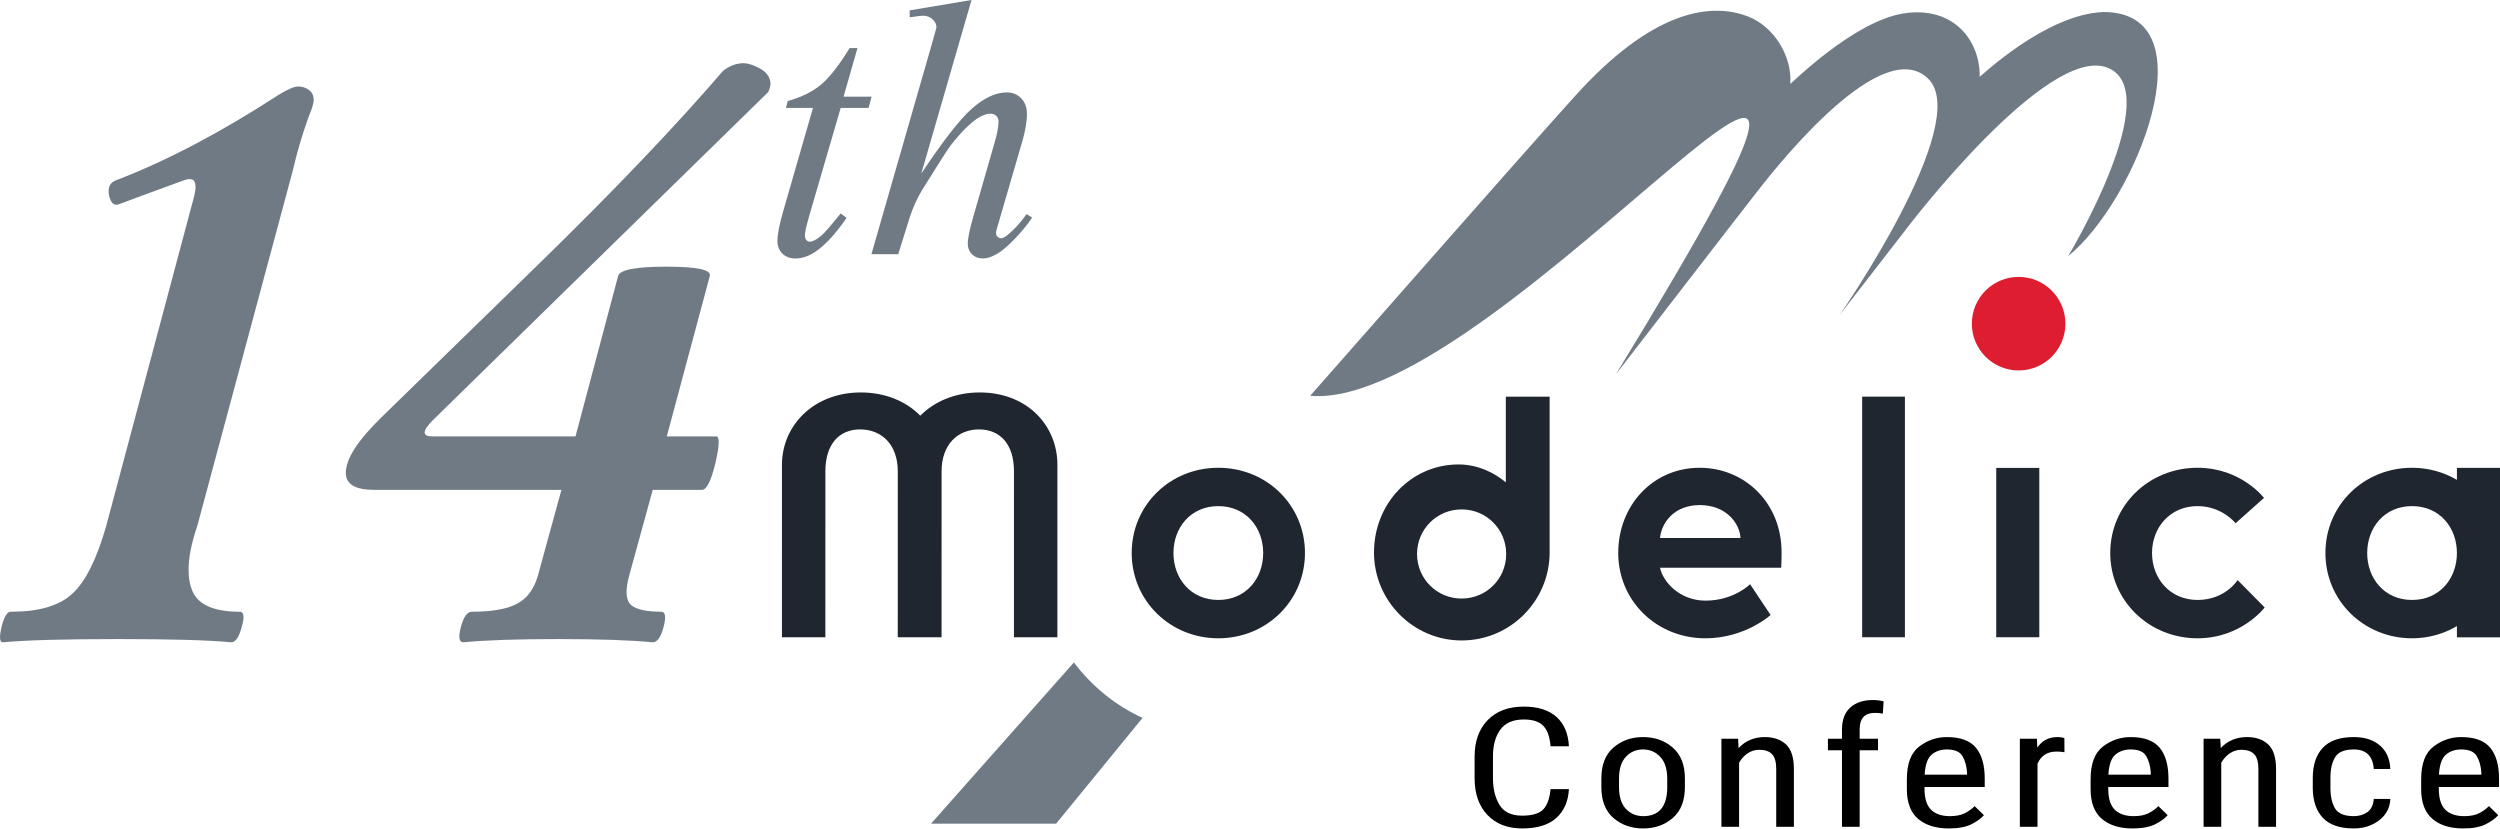
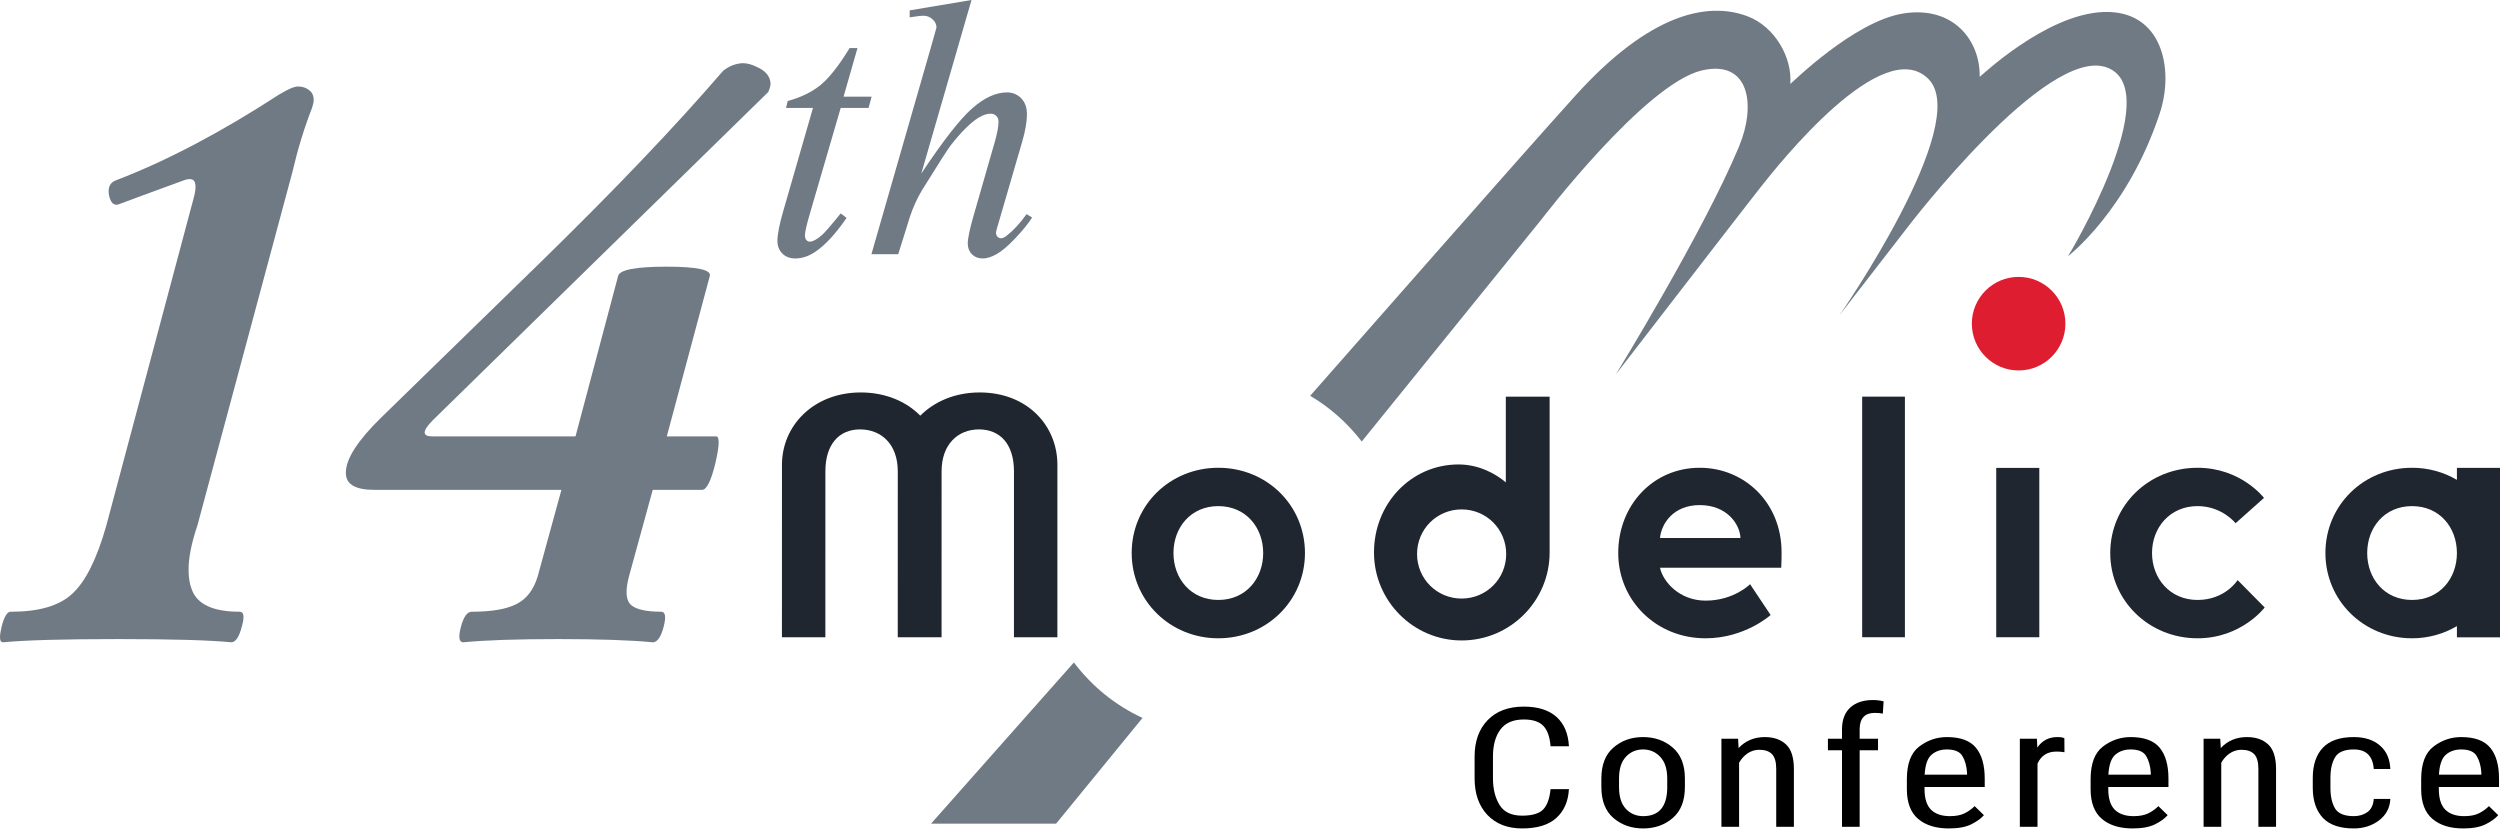
<svg xmlns="http://www.w3.org/2000/svg" viewBox="0 0 728.477 241.4" height="241.4" width="728.477" xml:space="preserve" id="svg304" version="1.1">
  <defs id="defs308" />
  <g transform="matrix(1.333333,0,0,-1.333333,227.849,241.1328)" id="g312">
    <g transform="scale(0.1)" id="g314">
      <path id="path338" style="fill:#de1d31;fill-opacity:1;fill-rule:nonzero;stroke:none" d="m 2600.46,1101.13 c 0,56.46 45.77,102.23 102.22,102.23 56.47,0 102.24,-45.77 102.24,-102.23 0,-56.46 -45.77,-102.224 -102.24,-102.224 -56.45,0 -102.22,45.764 -102.22,102.224" />
-       <path id="path340" style="fill:#707a84;fill-opacity:1;fill-rule:nonzero;stroke:none" d="M 638.063,360.75 325.793,8.379 H 599.094 L 788.066,239.531 C 728.531,266.98 677.191,308.871 638.063,360.75 Z m 2250.277,1421.5 c -127.6,-4.67 -270.77,-143.17 -270.77,-141.62 1.56,79.37 -57.57,155.62 -166.51,138.5 -108.91,-17.12 -245.86,-154.06 -247.41,-154.06 4.67,57.58 -33.52,125.25 -93.37,147.83 -85.43,32.24 -212.15,8.25 -376.06,-173.24 -128.93,-142.76 -456.43,-516.18 -579.78,-656.117 418.93,-37.317 1465.682,1352.325 667.95,46.637 0,0 267.66,347.01 312.78,404.59 45.13,57.57 270.77,340.79 370.36,241.2 97.06,-97.06 -194.51,-516.63 -194.51,-516.63 l 149.39,192.95 c 0,0 303.44,398.37 435.71,348.57 132.28,-49.79 -85.6,-413.93 -85.6,-412.37 149.233,119.802 313.541,533.381 77.82,533.76" />
      <path id="path342" style="fill:#1f262f;fill-opacity:1;fill-rule:nonzero;stroke:none" d="m 0.051,792.637 c 0,85.75 69.102,158.187 172.344,158.187 54.121,0 99.914,-19.984 129.882,-50.777 30.813,30.793 75.762,50.777 129.887,50.777 104.082,0 169.856,-72.437 169.856,-158.187 l -0.051,-376.778 h -94.926 l 0.051,362.621 c 0,59.106 -29.957,91.579 -76.582,91.579 -45.809,0 -81.61,-32.473 -81.61,-91.579 l -0.047,-362.621 h -95.742 l 0.047,362.621 c 0,59.106 -35.797,91.579 -82.422,91.579 -45.808,0 -75.781,-32.473 -75.781,-91.579 L 94.91,415.859 H 0.004 L 0.051,792.637" />
      <path id="path344" style="fill:#1f262f;fill-opacity:1;fill-rule:nonzero;stroke:none" d="m 1485.39,500.398 c 54.13,0 97.42,43.274 97.42,97.403 0,54.121 -43.29,97.41 -97.42,97.41 -54.1,0 -97.39,-43.289 -97.39,-97.41 0,-54.129 43.29,-97.403 97.39,-97.403 z m 96.6,441.27 h 95.75 V 601.129 c 0,-105.719 -85.77,-192.309 -192.35,-192.309 -105.73,0 -191.49,86.59 -191.49,192.309 0,106.57 80.77,192.348 184.83,192.348 44.97,0 81.61,-20.817 103.26,-39.149 v 187.34" />
      <path id="path346" style="fill:#1f262f;fill-opacity:1;fill-rule:nonzero;stroke:none" d="m 1051.74,599.891 c 0,55.371 -37.44,102.531 -98.06,102.531 -60.617,0 -98.02,-47.16 -98.02,-102.531 0,-55.371 37.403,-102.539 98.02,-102.539 60.62,0 98.06,47.168 98.06,102.539 z m 91.3,0 c 0,-104.032 -83.83,-186.352 -189.36,-186.352 -105.528,0 -189.332,82.32 -189.332,186.352 0,104.757 83.804,186.339 189.332,186.339 105.53,0 189.36,-81.582 189.36,-186.339" />
      <path id="path348" style="fill:#1f262f;fill-opacity:1;fill-rule:nonzero;stroke:none" d="m 2094.85,632.801 c -1.53,30.699 -29.96,71.847 -89.08,71.847 -57.64,0 -83.81,-40.386 -86.8,-71.847 z m 89.79,-31.41 c 0,-6.75 0,-20.2 -0.74,-33.692 h -264.93 c 6.71,-31.418 43.38,-71.84 99.51,-71.84 62.12,0 97.3,35.942 97.3,35.942 l 44.9,-67.371 c 0,0 -56.13,-50.891 -142.2,-50.891 -107.75,0 -190.82,82.32 -190.82,186.352 0,104.039 75.6,186.339 178.11,186.339 97.28,0 178.87,-75.57 178.87,-184.839" />
      <path id="path350" style="fill:#1f262f;fill-opacity:1;fill-rule:nonzero;stroke:none" d="m 2360.79,941.668 h 93.4 V 415.859 h -93.4 v 525.809" />
      <path id="path352" style="fill:#1f262f;fill-opacity:1;fill-rule:nonzero;stroke:none" d="m 3181.32,540.762 59.12,-59.883 c 0,0 -50.89,-67.34 -146.68,-67.34 -106.26,0 -190.83,82.32 -190.83,186.352 0,104.757 84.57,186.339 190.83,186.339 95.06,0 145.18,-65.871 145.18,-65.871 l -62.12,-55.371 c 0,0 -29.16,37.434 -83.06,37.434 -60.63,0 -99.52,-47.16 -99.52,-102.531 0,-55.371 38.89,-102.539 99.52,-102.539 60.61,0 87.56,43.41 87.56,43.41" />
      <path id="path354" style="fill:#1f262f;fill-opacity:1;fill-rule:nonzero;stroke:none" d="m 2653.74,785.938 h 94.17 V 415.859 h -94.17 v 370.079" />
      <path id="path356" style="fill:#1f262f;fill-opacity:1;fill-rule:nonzero;stroke:none" d="m 3562.5,497.352 c -60.62,0 -98.02,47.168 -98.02,102.539 0,55.371 37.4,102.531 98.02,102.531 60.62,0 98.05,-47.16 98.05,-102.531 0,-55.371 -37.43,-102.539 -98.05,-102.539 z m 98.05,288.586 v -26.176 c -28.53,16.738 -61.96,26.468 -98.05,26.468 -105.53,0 -189.33,-81.582 -189.33,-186.339 0,-104.032 83.8,-186.352 189.33,-186.352 36.09,0 69.52,9.82 98.05,26.652 v -24.57 h 94.16 v 370.317 h -94.16" />
      <g aria-label="14" transform="matrix(7.5,0,0,-7.5,-1798.823,1509.766)" style="font-style:normal;font-weight:normal;font-size:20px;line-height:125%;font-family:Sans;letter-spacing:0px;word-spacing:0px;fill:#707a84;fill-opacity:1;stroke:none;stroke-width:1px;stroke-linecap:butt;stroke-linejoin:miter;stroke-opacity:1" id="flowRoot30">
-         <path d="m 79.377,147.328 q -9.609,-0.938 -32.812,-0.938 -24.023,0 -33.633,0.938 -0.938,0 -0.938,-1.406 0,-1.172 0.469,-3.164 1.172,-4.57 2.812,-4.336 12.188,0 17.812,-5.273 5.742,-5.273 9.844,-19.688 L 68.127,19.008 Q 69.299,15.141 68.83,13.5 q -0.469,-1.758 -3.164,-0.82 -15.117,5.508 -19.102,7.031 -2.109,0.703 -2.812,-2.695 -0.586,-3.398 2.109,-4.336 22.031,-8.437 47.461,-24.961 3.867,-2.344 5.508,-2.344 2.344,0 3.867,1.641 0.703,0.938 0.703,2.227 0,0.938 -0.469,2.344 -3.398,8.672 -5.742,18.75 L 69.533,113.227 q -2.695,7.969 -2.578,13.242 0,3.164 0.938,5.508 2.344,6.445 13.945,6.445 1.875,0 0.586,4.453 -1.172,4.453 -3.047,4.453 z" style="font-style:italic;font-variant:normal;font-weight:600;font-stretch:normal;font-size:240px;font-family:Junicode;-inkscape-font-specification:'Junicode, Semi-Bold Italic';font-variant-ligatures:normal;font-variant-caps:normal;font-variant-numeric:normal;font-feature-settings:normal;text-align:start;writing-mode:lr-tb;text-anchor:start;fill:#707a84;fill-opacity:1" id="path365" />
-         <path d="m 206.291,87.328 h 14.414 q 0.703,0 0.703,1.758 0,1.875 -0.938,5.977 -1.875,7.734 -3.867,7.852 h -14.414 l -6.914,25.195 q -0.703,2.695 -0.703,4.57 0,2.695 1.406,3.867 2.344,1.875 8.672,1.875 1.875,0 0.703,4.453 -1.172,4.453 -3.164,4.453 -9.609,-0.938 -27.539,-0.938 -18.047,0 -27.656,0.938 -1.875,0 -0.703,-4.453 1.172,-4.453 3.164,-4.453 8.672,0 13.008,-2.227 4.453,-2.227 6.211,-8.086 l 6.914,-25.195 h -54.023 -0.469 q -8.438,0 -8.32,-5.039 0,-5.977 10.312,-16.055 L 169.143,36.938 q 32.695,-31.875 53.555,-56.133 2.695,-2.109 5.742,-2.227 1.875,0 3.984,1.055 3.867,1.641 4.102,4.805 0,1.172 -0.703,2.578 l -97.617,95.508 q -4.805,4.805 -0.234,4.805 h 41.719 l 12.422,-46.758 q 0.703,-2.695 14.062,-2.695 13.359,0 12.656,2.695 z" style="font-style:italic;font-variant:normal;font-weight:600;font-stretch:normal;font-size:240px;font-family:Junicode;-inkscape-font-specification:'Junicode, Semi-Bold Italic';font-variant-ligatures:normal;font-variant-caps:normal;font-variant-numeric:normal;font-feature-settings:normal;text-align:start;writing-mode:lr-tb;text-anchor:start;fill:#707a84;fill-opacity:1" id="path367" />
+         <path d="m 79.377,147.328 q -9.609,-0.938 -32.812,-0.938 -24.023,0 -33.633,0.938 -0.938,0 -0.938,-1.406 0,-1.172 0.469,-3.164 1.172,-4.57 2.812,-4.336 12.188,0 17.812,-5.273 5.742,-5.273 9.844,-19.688 L 68.127,19.008 Q 69.299,15.141 68.83,13.5 q -0.469,-1.758 -3.164,-0.82 -15.117,5.508 -19.102,7.031 -2.109,0.703 -2.812,-2.695 -0.586,-3.398 2.109,-4.336 22.031,-8.437 47.461,-24.961 3.867,-2.344 5.508,-2.344 2.344,0 3.867,1.641 0.703,0.938 0.703,2.227 0,0.938 -0.469,2.344 -3.398,8.672 -5.742,18.75 L 69.533,113.227 q -2.695,7.969 -2.578,13.242 0,3.164 0.938,5.508 2.344,6.445 13.945,6.445 1.875,0 0.586,4.453 -1.172,4.453 -3.047,4.453 z" style="font-style:italic;font-variant:normal;font-weight:600;font-stretch:normal;font-size:240px;font-family:Junicode;-inkscape-font-specification:'Junicode, Semi-Bold Italic';font-variant-ligatures:normal;font-variant-caps:normal;font-variant-numeric:normal;font-feature-settings:normal;text-align:start;writing-mode:lr-tb;text-anchor:start;fill:#707a84;fill-opacity:1" id="path54" />
+         <path d="m 206.291,87.328 h 14.414 q 0.703,0 0.703,1.758 0,1.875 -0.938,5.977 -1.875,7.734 -3.867,7.852 h -14.414 l -6.914,25.195 q -0.703,2.695 -0.703,4.57 0,2.695 1.406,3.867 2.344,1.875 8.672,1.875 1.875,0 0.703,4.453 -1.172,4.453 -3.164,4.453 -9.609,-0.938 -27.539,-0.938 -18.047,0 -27.656,0.938 -1.875,0 -0.703,-4.453 1.172,-4.453 3.164,-4.453 8.672,0 13.008,-2.227 4.453,-2.227 6.211,-8.086 l 6.914,-25.195 h -54.023 -0.469 q -8.438,0 -8.32,-5.039 0,-5.977 10.312,-16.055 L 169.143,36.938 q 32.695,-31.875 53.555,-56.133 2.695,-2.109 5.742,-2.227 1.875,0 3.984,1.055 3.867,1.641 4.102,4.805 0,1.172 -0.703,2.578 l -97.617,95.508 q -4.805,4.805 -0.234,4.805 h 41.719 l 12.422,-46.758 q 0.703,-2.695 14.062,-2.695 13.359,0 12.656,2.695 z" style="font-style:italic;font-variant:normal;font-weight:600;font-stretch:normal;font-size:240px;font-family:Junicode;-inkscape-font-specification:'Junicode, Semi-Bold Italic';font-variant-ligatures:normal;font-variant-caps:normal;font-variant-numeric:normal;font-feature-settings:normal;text-align:start;writing-mode:lr-tb;text-anchor:start;fill:#707a84;fill-opacity:1" id="path56" />
      </g>
      <g aria-label="th" transform="matrix(7.5,0,0,-7.5,-29.84275,2156.082)" style="font-style:normal;font-weight:normal;font-size:20px;line-height:125%;font-family:Sans;letter-spacing:0px;word-spacing:0px;fill:#707a84;fill-opacity:1;stroke:none;stroke-width:1px;stroke-linecap:butt;stroke-linejoin:miter;stroke-opacity:1" id="flowRoot30-1">
-         <path d="m 25.992,60.355 -4.062,14.167 h 8.177 l -0.885,3.281 h -8.125 l -8.958,30.729 q -1.458,4.948 -1.458,6.406 0,0.885 0.417,1.354 0.417,0.469 0.99,0.469 1.302,0 3.438,-1.823 1.25,-1.042 5.573,-6.406 l 1.719,1.302 q -4.792,6.979 -9.062,9.844 -2.917,1.979 -5.885,1.979 -2.292,0 -3.75,-1.406 -1.458,-1.458 -1.458,-3.698 0,-2.812 1.667,-8.594 L 13.023,77.803 H 5.158 l 0.521,-2.031 q 5.729,-1.562 9.531,-4.635 3.802,-3.125 8.49,-10.781 z" style="font-style:italic;font-variant:normal;font-weight:normal;font-stretch:normal;font-size:106.667px;font-family:'Times New Roman';-inkscape-font-specification:'Times New Roman, Italic';font-variant-ligatures:normal;font-variant-caps:normal;font-variant-numeric:normal;font-feature-settings:normal;text-align:start;writing-mode:lr-tb;text-anchor:start;fill:#707a84;fill-opacity:1" id="path360" />
-         <path d="M 59.221,46.345 44.585,96.918 q 9.479,-14.271 14.792,-18.958 5.312,-4.688 10.156,-4.688 2.5,0 4.167,1.719 1.667,1.719 1.667,4.583 0,3.438 -1.458,8.333 l -6.354,21.823 q -1.198,3.958 -1.198,4.375 0,0.729 0.417,1.198 0.469,0.469 1.042,0.469 0.677,0 1.562,-0.677 2.969,-2.292 5.885,-6.354 l 1.615,0.99 q -1.771,2.76 -4.948,6.094 -3.125,3.281 -5.417,4.583 -2.24,1.25 -4.01,1.25 -1.927,0 -3.177,-1.25 -1.198,-1.198 -1.198,-3.125 0,-2.292 1.823,-8.542 l 5.99,-20.833 q 1.146,-3.906 1.146,-6.146 0,-1.042 -0.677,-1.667 -0.625,-0.625 -1.667,-0.625 -1.51,0 -3.438,1.146 -3.542,2.188 -8.177,8.125 -1.25,1.615 -8.333,13.021 -2.188,3.646 -3.594,7.969 l -3.333,10.677 h -7.812 l 17.135,-59.583 1.823,-6.458 q 0,-1.354 -1.146,-2.396 -1.094,-1.042 -2.708,-1.042 -0.938,0 -2.865,0.312 l -1.094,0.156 v -2.031 z" style="font-style:italic;font-variant:normal;font-weight:normal;font-stretch:normal;font-size:106.667px;font-family:'Times New Roman';-inkscape-font-specification:'Times New Roman, Italic';font-variant-ligatures:normal;font-variant-caps:normal;font-variant-numeric:normal;font-feature-settings:normal;text-align:start;writing-mode:lr-tb;text-anchor:start;fill:#707a84;fill-opacity:1" id="path362" />
+         <path d="m 25.992,60.355 -4.062,14.167 h 8.177 l -0.885,3.281 h -8.125 l -8.958,30.729 q -1.458,4.948 -1.458,6.406 0,0.885 0.417,1.354 0.417,0.469 0.99,0.469 1.302,0 3.438,-1.823 1.25,-1.042 5.573,-6.406 l 1.719,1.302 q -4.792,6.979 -9.062,9.844 -2.917,1.979 -5.885,1.979 -2.292,0 -3.75,-1.406 -1.458,-1.458 -1.458,-3.698 0,-2.812 1.667,-8.594 L 13.023,77.803 H 5.158 l 0.521,-2.031 q 5.729,-1.562 9.531,-4.635 3.802,-3.125 8.49,-10.781 z" style="font-style:italic;font-variant:normal;font-weight:normal;font-stretch:normal;font-size:106.667px;font-family:'Times New Roman';-inkscape-font-specification:'Times New Roman, Italic';font-variant-ligatures:normal;font-variant-caps:normal;font-variant-numeric:normal;font-feature-settings:normal;text-align:start;writing-mode:lr-tb;text-anchor:start;fill:#707a84;fill-opacity:1" id="path59" />
+         <path d="M 59.221,46.345 44.585,96.918 q 9.479,-14.271 14.792,-18.958 5.312,-4.688 10.156,-4.688 2.5,0 4.167,1.719 1.667,1.719 1.667,4.583 0,3.438 -1.458,8.333 l -6.354,21.823 q -1.198,3.958 -1.198,4.375 0,0.729 0.417,1.198 0.469,0.469 1.042,0.469 0.677,0 1.562,-0.677 2.969,-2.292 5.885,-6.354 l 1.615,0.99 q -1.771,2.76 -4.948,6.094 -3.125,3.281 -5.417,4.583 -2.24,1.25 -4.01,1.25 -1.927,0 -3.177,-1.25 -1.198,-1.198 -1.198,-3.125 0,-2.292 1.823,-8.542 l 5.99,-20.833 q 1.146,-3.906 1.146,-6.146 0,-1.042 -0.677,-1.667 -0.625,-0.625 -1.667,-0.625 -1.51,0 -3.438,1.146 -3.542,2.188 -8.177,8.125 -1.25,1.615 -8.333,13.021 -2.188,3.646 -3.594,7.969 l -3.333,10.677 h -7.812 l 17.135,-59.583 1.823,-6.458 q 0,-1.354 -1.146,-2.396 -1.094,-1.042 -2.708,-1.042 -0.938,0 -2.865,0.312 l -1.094,0.156 v -2.031 z" style="font-style:italic;font-variant:normal;font-weight:normal;font-stretch:normal;font-size:106.667px;font-family:'Times New Roman';-inkscape-font-specification:'Times New Roman, Italic';font-variant-ligatures:normal;font-variant-caps:normal;font-variant-numeric:normal;font-feature-settings:normal;text-align:start;writing-mode:lr-tb;text-anchor:start;fill:#707a84;fill-opacity:1" id="path61" />
      </g>
      <g aria-label="Conference" transform="matrix(7.967322,0,0,-6.499913,-1056.673,1445.862)" style="font-style:normal;font-weight:normal;font-size:20px;line-height:125%;font-family:Sans;letter-spacing:35.66px;word-spacing:0px;fill:#000000;fill-opacity:1;stroke:none;stroke-width:1px;stroke-linecap:butt;stroke-linejoin:miter;stroke-opacity:1" id="flowRoot4647-3">
-         <path d="m 343.459,209.527 h 5.038 q -0.274,6.16 -3.45,9.692 -3.176,3.532 -9.391,3.532 -5.996,0 -9.528,-4.545 -3.504,-4.572 -3.504,-12.266 v -7.365 q 0,-7.666 3.559,-12.211 3.587,-4.572 9.938,-4.572 5.804,0 8.953,3.45 3.149,3.45 3.422,9.884 h -5.038 q -0.301,-4.709 -1.971,-6.845 -1.67,-2.163 -5.366,-2.163 -4.381,0 -6.434,3.395 -2.026,3.395 -2.026,9.008 v 7.42 q 0,5.229 1.78,8.871 1.807,3.641 6.215,3.641 4.134,0 5.777,-2.081 1.643,-2.081 2.026,-6.845 z" style="font-style:normal;font-variant:normal;font-weight:normal;font-stretch:normal;font-size:56.072px;font-family:'Roboto Condensed';-inkscape-font-specification:'Roboto Condensed, Normal';font-variant-ligatures:normal;font-variant-caps:normal;font-variant-numeric:normal;font-feature-settings:normal;text-align:start;letter-spacing:3.776px;writing-mode:lr-tb;text-anchor:start" id="path339" />
-         <path d="m 357.393,205.995 q 0,-6.927 3.313,-10.431 3.313,-3.532 8.104,-3.532 4.846,0 8.159,3.532 3.34,3.504 3.34,10.431 v 2.82 q 0,6.927 -3.34,10.431 -3.313,3.504 -8.104,3.504 -4.819,0 -8.159,-3.504 -3.313,-3.504 -3.313,-10.431 z m 4.846,2.82 q 0,4.901 1.889,7.365 1.889,2.437 4.737,2.437 6.407,0 6.598,-9.254 v -3.368 q 0,-4.846 -1.917,-7.31 -1.889,-2.491 -4.737,-2.491 -2.82,0 -4.709,2.491 -1.862,2.464 -1.862,7.31 z" style="font-style:normal;font-variant:normal;font-weight:normal;font-stretch:normal;font-size:56.072px;font-family:'Roboto Condensed';-inkscape-font-specification:'Roboto Condensed, Normal';font-variant-ligatures:normal;font-variant-caps:normal;font-variant-numeric:normal;font-feature-settings:normal;text-align:start;letter-spacing:3.776px;writing-mode:lr-tb;text-anchor:start" id="path341" />
-         <path d="m 400.731,196.303 q -1.78,0 -3.231,1.205 -1.424,1.205 -2.327,3.149 v 21.547 h -4.846 v -29.624 h 4.572 l 0.137,3.149 q 2.82,-3.696 7.201,-3.696 3.641,0 5.804,2.464 2.163,2.464 2.163,8.296 v 19.412 h -4.846 v -19.466 q 0,-3.477 -1.15,-4.956 -1.15,-1.478 -3.477,-1.478 z" style="font-style:normal;font-variant:normal;font-weight:normal;font-stretch:normal;font-size:56.072px;font-family:'Roboto Condensed';-inkscape-font-specification:'Roboto Condensed, Normal';font-variant-ligatures:normal;font-variant-caps:normal;font-variant-numeric:normal;font-feature-settings:normal;text-align:start;letter-spacing:3.776px;writing-mode:lr-tb;text-anchor:start" id="path343" />
-         <path d="m 433.282,196.468 h -5.038 v 25.736 h -4.846 V 196.468 h -3.86 v -3.888 h 3.86 v -3.34 q 0.055,-4.682 2.3,-7.173 2.272,-2.491 6.188,-2.491 1.451,0 2.93,0.438 l -0.219,4.134 q -0.903,-0.246 -2.218,-0.246 -4.052,0 -4.134,5.339 v 3.34 h 5.038 z" style="font-style:normal;font-variant:normal;font-weight:normal;font-stretch:normal;font-size:56.072px;font-family:'Roboto Condensed';-inkscape-font-specification:'Roboto Condensed, Normal';font-variant-ligatures:normal;font-variant-caps:normal;font-variant-numeric:normal;font-feature-settings:normal;text-align:start;letter-spacing:3.776px;writing-mode:lr-tb;text-anchor:start" id="path345" />
-         <path d="m 462.329,218.289 q -1.205,1.697 -3.504,3.094 -2.272,1.369 -6.105,1.369 -5.311,0 -8.405,-3.176 -3.094,-3.203 -3.121,-9.911 v -3.477 q 0,-7.83 3.395,-10.979 3.395,-3.176 7.584,-3.176 5.558,0 7.967,3.587 2.409,3.587 2.409,10.377 v 2.82 h -16.509 v 0.712 q 0,4.737 1.78,6.927 1.807,2.163 5.175,2.163 2.437,0 3.997,-0.931 1.588,-0.958 2.793,-2.437 z M 452.172,196.194 q -2.519,0 -4.189,1.752 -1.67,1.725 -1.917,6.735 h 11.636 v -0.684 q -0.192,-3.422 -1.287,-5.613 -1.068,-2.19 -4.244,-2.19 z" style="font-style:normal;font-variant:normal;font-weight:normal;font-stretch:normal;font-size:56.072px;font-family:'Roboto Condensed';-inkscape-font-specification:'Roboto Condensed, Normal';font-variant-ligatures:normal;font-variant-caps:normal;font-variant-numeric:normal;font-feature-settings:normal;text-align:start;letter-spacing:3.776px;writing-mode:lr-tb;text-anchor:start" id="path347" />
-         <path d="m 482.232,196.906 q -3.724,0 -5.202,4.052 v 21.246 h -4.846 v -29.624 h 4.682 l 0.11,2.984 q 1.944,-3.532 5.503,-3.532 1.287,0 1.917,0.383 l 0.027,4.709 q -1.068,-0.219 -2.19,-0.219 z" style="font-style:normal;font-variant:normal;font-weight:normal;font-stretch:normal;font-size:56.072px;font-family:'Roboto Condensed';-inkscape-font-specification:'Roboto Condensed, Normal';font-variant-ligatures:normal;font-variant-caps:normal;font-variant-numeric:normal;font-feature-settings:normal;text-align:start;letter-spacing:3.776px;writing-mode:lr-tb;text-anchor:start" id="path349" />
-         <path d="m 512.729,218.289 q -1.205,1.697 -3.504,3.094 -2.272,1.369 -6.105,1.369 -5.311,0 -8.405,-3.176 -3.094,-3.203 -3.121,-9.911 v -3.477 q 0,-7.83 3.395,-10.979 3.395,-3.176 7.584,-3.176 5.558,0 7.967,3.587 2.409,3.587 2.409,10.377 v 2.82 h -16.509 v 0.712 q 0,4.737 1.78,6.927 1.807,2.163 5.175,2.163 2.437,0 3.997,-0.931 1.588,-0.958 2.793,-2.437 z m -10.158,-22.095 q -2.519,0 -4.189,1.752 -1.67,1.725 -1.917,6.735 h 11.636 v -0.684 q -0.192,-3.422 -1.287,-5.613 -1.068,-2.19 -4.244,-2.19 z" style="font-style:normal;font-variant:normal;font-weight:normal;font-stretch:normal;font-size:56.072px;font-family:'Roboto Condensed';-inkscape-font-specification:'Roboto Condensed, Normal';font-variant-ligatures:normal;font-variant-caps:normal;font-variant-numeric:normal;font-feature-settings:normal;text-align:start;letter-spacing:3.776px;writing-mode:lr-tb;text-anchor:start" id="path351" />
-         <path d="m 532.988,196.303 q -1.78,0 -3.231,1.205 -1.424,1.205 -2.327,3.149 v 21.547 h -4.846 v -29.624 h 4.572 l 0.137,3.149 q 2.82,-3.696 7.201,-3.696 3.641,0 5.804,2.464 2.163,2.464 2.163,8.296 v 19.412 h -4.846 v -19.466 q 0,-3.477 -1.15,-4.956 -1.15,-1.478 -3.477,-1.478 z" style="font-style:normal;font-variant:normal;font-weight:normal;font-stretch:normal;font-size:56.072px;font-family:'Roboto Condensed';-inkscape-font-specification:'Roboto Condensed, Normal';font-variant-ligatures:normal;font-variant-caps:normal;font-variant-numeric:normal;font-feature-settings:normal;text-align:start;letter-spacing:3.776px;writing-mode:lr-tb;text-anchor:start" id="path353" />
-         <path d="m 563.787,218.617 q 2.163,0 3.724,-1.342 1.561,-1.369 1.752,-4.435 h 4.545 q -0.164,4.463 -3.094,7.201 -2.93,2.71 -6.927,2.71 -5.722,0 -8.46,-3.532 -2.738,-3.559 -2.793,-9.911 v -3.587 q 0,-6.461 2.738,-10.075 2.765,-3.614 8.515,-3.614 4.517,0 7.173,2.847 2.683,2.82 2.847,7.885 h -4.545 q -0.383,-6.571 -5.476,-6.571 -3.833,0 -5.12,2.601 -1.287,2.601 -1.287,6.927 v 3.34 q 0,4.353 1.259,6.954 1.287,2.601 5.147,2.601 z" style="font-style:normal;font-variant:normal;font-weight:normal;font-stretch:normal;font-size:56.072px;font-family:'Roboto Condensed';-inkscape-font-specification:'Roboto Condensed, Normal';font-variant-ligatures:normal;font-variant-caps:normal;font-variant-numeric:normal;font-feature-settings:normal;text-align:start;letter-spacing:3.776px;writing-mode:lr-tb;text-anchor:start" id="path355" />
-         <path d="m 603.402,218.289 q -1.205,1.697 -3.504,3.094 -2.272,1.369 -6.105,1.369 -5.311,0 -8.405,-3.176 -3.094,-3.203 -3.121,-9.911 v -3.477 q 0,-7.83 3.395,-10.979 3.395,-3.176 7.584,-3.176 5.558,0 7.967,3.587 2.409,3.587 2.409,10.377 v 2.82 h -16.509 v 0.712 q 0,4.737 1.78,6.927 1.807,2.163 5.175,2.163 2.437,0 3.997,-0.931 1.588,-0.958 2.793,-2.437 z m -10.158,-22.095 q -2.519,0 -4.189,1.752 -1.67,1.725 -1.917,6.735 h 11.636 v -0.684 q -0.192,-3.422 -1.287,-5.613 -1.068,-2.19 -4.244,-2.19 z" style="font-style:normal;font-variant:normal;font-weight:normal;font-stretch:normal;font-size:56.072px;font-family:'Roboto Condensed';-inkscape-font-specification:'Roboto Condensed, Normal';font-variant-ligatures:normal;font-variant-caps:normal;font-variant-numeric:normal;font-feature-settings:normal;text-align:start;letter-spacing:3.776px;writing-mode:lr-tb;text-anchor:start" id="path357" />
+         <path d="m 343.459,209.527 h 5.038 q -0.274,6.16 -3.45,9.692 -3.176,3.532 -9.391,3.532 -5.996,0 -9.528,-4.545 -3.504,-4.572 -3.504,-12.266 v -7.365 q 0,-7.666 3.559,-12.211 3.587,-4.572 9.938,-4.572 5.804,0 8.953,3.45 3.149,3.45 3.422,9.884 h -5.038 q -0.301,-4.709 -1.971,-6.845 -1.67,-2.163 -5.366,-2.163 -4.381,0 -6.434,3.395 -2.026,3.395 -2.026,9.008 v 7.42 q 0,5.229 1.78,8.871 1.807,3.641 6.215,3.641 4.134,0 5.777,-2.081 1.643,-2.081 2.026,-6.845 z" style="font-style:normal;font-variant:normal;font-weight:normal;font-stretch:normal;font-size:56.072px;font-family:'Roboto Condensed';-inkscape-font-specification:'Roboto Condensed, Normal';font-variant-ligatures:normal;font-variant-caps:normal;font-variant-numeric:normal;font-feature-settings:normal;text-align:start;letter-spacing:3.776px;writing-mode:lr-tb;text-anchor:start" id="path64" />
+         <path d="m 357.393,205.995 q 0,-6.927 3.313,-10.431 3.313,-3.532 8.104,-3.532 4.846,0 8.159,3.532 3.34,3.504 3.34,10.431 v 2.82 q 0,6.927 -3.34,10.431 -3.313,3.504 -8.104,3.504 -4.819,0 -8.159,-3.504 -3.313,-3.504 -3.313,-10.431 z m 4.846,2.82 q 0,4.901 1.889,7.365 1.889,2.437 4.737,2.437 6.407,0 6.598,-9.254 v -3.368 q 0,-4.846 -1.917,-7.31 -1.889,-2.491 -4.737,-2.491 -2.82,0 -4.709,2.491 -1.862,2.464 -1.862,7.31 z" style="font-style:normal;font-variant:normal;font-weight:normal;font-stretch:normal;font-size:56.072px;font-family:'Roboto Condensed';-inkscape-font-specification:'Roboto Condensed, Normal';font-variant-ligatures:normal;font-variant-caps:normal;font-variant-numeric:normal;font-feature-settings:normal;text-align:start;letter-spacing:3.776px;writing-mode:lr-tb;text-anchor:start" id="path66" />
+         <path d="m 400.731,196.303 q -1.78,0 -3.231,1.205 -1.424,1.205 -2.327,3.149 v 21.547 h -4.846 v -29.624 h 4.572 l 0.137,3.149 q 2.82,-3.696 7.201,-3.696 3.641,0 5.804,2.464 2.163,2.464 2.163,8.296 v 19.412 h -4.846 v -19.466 q 0,-3.477 -1.15,-4.956 -1.15,-1.478 -3.477,-1.478 z" style="font-style:normal;font-variant:normal;font-weight:normal;font-stretch:normal;font-size:56.072px;font-family:'Roboto Condensed';-inkscape-font-specification:'Roboto Condensed, Normal';font-variant-ligatures:normal;font-variant-caps:normal;font-variant-numeric:normal;font-feature-settings:normal;text-align:start;letter-spacing:3.776px;writing-mode:lr-tb;text-anchor:start" id="path68" />
+         <path d="m 433.282,196.468 h -5.038 v 25.736 h -4.846 V 196.468 h -3.86 v -3.888 h 3.86 v -3.34 q 0.055,-4.682 2.3,-7.173 2.272,-2.491 6.188,-2.491 1.451,0 2.93,0.438 l -0.219,4.134 q -0.903,-0.246 -2.218,-0.246 -4.052,0 -4.134,5.339 v 3.34 h 5.038 z" style="font-style:normal;font-variant:normal;font-weight:normal;font-stretch:normal;font-size:56.072px;font-family:'Roboto Condensed';-inkscape-font-specification:'Roboto Condensed, Normal';font-variant-ligatures:normal;font-variant-caps:normal;font-variant-numeric:normal;font-feature-settings:normal;text-align:start;letter-spacing:3.776px;writing-mode:lr-tb;text-anchor:start" id="path70" />
+         <path d="m 462.329,218.289 q -1.205,1.697 -3.504,3.094 -2.272,1.369 -6.105,1.369 -5.311,0 -8.405,-3.176 -3.094,-3.203 -3.121,-9.911 v -3.477 q 0,-7.83 3.395,-10.979 3.395,-3.176 7.584,-3.176 5.558,0 7.967,3.587 2.409,3.587 2.409,10.377 v 2.82 h -16.509 v 0.712 q 0,4.737 1.78,6.927 1.807,2.163 5.175,2.163 2.437,0 3.997,-0.931 1.588,-0.958 2.793,-2.437 z M 452.172,196.194 q -2.519,0 -4.189,1.752 -1.67,1.725 -1.917,6.735 h 11.636 v -0.684 q -0.192,-3.422 -1.287,-5.613 -1.068,-2.19 -4.244,-2.19 z" style="font-style:normal;font-variant:normal;font-weight:normal;font-stretch:normal;font-size:56.072px;font-family:'Roboto Condensed';-inkscape-font-specification:'Roboto Condensed, Normal';font-variant-ligatures:normal;font-variant-caps:normal;font-variant-numeric:normal;font-feature-settings:normal;text-align:start;letter-spacing:3.776px;writing-mode:lr-tb;text-anchor:start" id="path72" />
+         <path d="m 482.232,196.906 q -3.724,0 -5.202,4.052 v 21.246 h -4.846 v -29.624 h 4.682 l 0.11,2.984 q 1.944,-3.532 5.503,-3.532 1.287,0 1.917,0.383 l 0.027,4.709 q -1.068,-0.219 -2.19,-0.219 z" style="font-style:normal;font-variant:normal;font-weight:normal;font-stretch:normal;font-size:56.072px;font-family:'Roboto Condensed';-inkscape-font-specification:'Roboto Condensed, Normal';font-variant-ligatures:normal;font-variant-caps:normal;font-variant-numeric:normal;font-feature-settings:normal;text-align:start;letter-spacing:3.776px;writing-mode:lr-tb;text-anchor:start" id="path74" />
+         <path d="m 512.729,218.289 q -1.205,1.697 -3.504,3.094 -2.272,1.369 -6.105,1.369 -5.311,0 -8.405,-3.176 -3.094,-3.203 -3.121,-9.911 v -3.477 q 0,-7.83 3.395,-10.979 3.395,-3.176 7.584,-3.176 5.558,0 7.967,3.587 2.409,3.587 2.409,10.377 v 2.82 h -16.509 v 0.712 q 0,4.737 1.78,6.927 1.807,2.163 5.175,2.163 2.437,0 3.997,-0.931 1.588,-0.958 2.793,-2.437 z m -10.158,-22.095 q -2.519,0 -4.189,1.752 -1.67,1.725 -1.917,6.735 h 11.636 v -0.684 q -0.192,-3.422 -1.287,-5.613 -1.068,-2.19 -4.244,-2.19 z" style="font-style:normal;font-variant:normal;font-weight:normal;font-stretch:normal;font-size:56.072px;font-family:'Roboto Condensed';-inkscape-font-specification:'Roboto Condensed, Normal';font-variant-ligatures:normal;font-variant-caps:normal;font-variant-numeric:normal;font-feature-settings:normal;text-align:start;letter-spacing:3.776px;writing-mode:lr-tb;text-anchor:start" id="path76" />
+         <path d="m 532.988,196.303 q -1.78,0 -3.231,1.205 -1.424,1.205 -2.327,3.149 v 21.547 h -4.846 v -29.624 h 4.572 l 0.137,3.149 q 2.82,-3.696 7.201,-3.696 3.641,0 5.804,2.464 2.163,2.464 2.163,8.296 v 19.412 h -4.846 v -19.466 q 0,-3.477 -1.15,-4.956 -1.15,-1.478 -3.477,-1.478 z" style="font-style:normal;font-variant:normal;font-weight:normal;font-stretch:normal;font-size:56.072px;font-family:'Roboto Condensed';-inkscape-font-specification:'Roboto Condensed, Normal';font-variant-ligatures:normal;font-variant-caps:normal;font-variant-numeric:normal;font-feature-settings:normal;text-align:start;letter-spacing:3.776px;writing-mode:lr-tb;text-anchor:start" id="path78" />
+         <path d="m 563.787,218.617 q 2.163,0 3.724,-1.342 1.561,-1.369 1.752,-4.435 h 4.545 q -0.164,4.463 -3.094,7.201 -2.93,2.71 -6.927,2.71 -5.722,0 -8.46,-3.532 -2.738,-3.559 -2.793,-9.911 v -3.587 q 0,-6.461 2.738,-10.075 2.765,-3.614 8.515,-3.614 4.517,0 7.173,2.847 2.683,2.82 2.847,7.885 h -4.545 q -0.383,-6.571 -5.476,-6.571 -3.833,0 -5.12,2.601 -1.287,2.601 -1.287,6.927 v 3.34 q 0,4.353 1.259,6.954 1.287,2.601 5.147,2.601 z" style="font-style:normal;font-variant:normal;font-weight:normal;font-stretch:normal;font-size:56.072px;font-family:'Roboto Condensed';-inkscape-font-specification:'Roboto Condensed, Normal';font-variant-ligatures:normal;font-variant-caps:normal;font-variant-numeric:normal;font-feature-settings:normal;text-align:start;letter-spacing:3.776px;writing-mode:lr-tb;text-anchor:start" id="path80" />
+         <path d="m 603.402,218.289 q -1.205,1.697 -3.504,3.094 -2.272,1.369 -6.105,1.369 -5.311,0 -8.405,-3.176 -3.094,-3.203 -3.121,-9.911 v -3.477 q 0,-7.83 3.395,-10.979 3.395,-3.176 7.584,-3.176 5.558,0 7.967,3.587 2.409,3.587 2.409,10.377 v 2.82 h -16.509 v 0.712 q 0,4.737 1.78,6.927 1.807,2.163 5.175,2.163 2.437,0 3.997,-0.931 1.588,-0.958 2.793,-2.437 z m -10.158,-22.095 q -2.519,0 -4.189,1.752 -1.67,1.725 -1.917,6.735 h 11.636 v -0.684 q -0.192,-3.422 -1.287,-5.613 -1.068,-2.19 -4.244,-2.19 z" style="font-style:normal;font-variant:normal;font-weight:normal;font-stretch:normal;font-size:56.072px;font-family:'Roboto Condensed';-inkscape-font-specification:'Roboto Condensed, Normal';font-variant-ligatures:normal;font-variant-caps:normal;font-variant-numeric:normal;font-feature-settings:normal;text-align:start;letter-spacing:3.776px;writing-mode:lr-tb;text-anchor:start" id="path82" />
      </g>
+       <path id="path340-3" style="fill:#707a84;fill-opacity:1;fill-rule:nonzero;stroke:none;stroke-width:1" d="M 638.063,360.75 325.793,8.379 h 273.301 l 188.972,231.152 c -59.535,27.449 -110.875,69.34 -150.003,121.219 z M 2888.34,1782.25 c -127.6,-4.67 -270.77,-143.17 -270.77,-141.62 1.56,79.37 -57.57,155.62 -166.51,138.5 C 2342.15,1762.01 2205.2,1625.07 2203.65,1625.07 c 4.67,57.58 -33.52,125.25 -93.37,147.83 -85.43,32.24 -212.15,8.25 -376.06,-173.24 -128.93,-142.76 -456.43,-516.18 -579.78,-656.117 43.66,-25.875 81.86,-59.832 112.65,-100.008 l 391.92,484.325 c 0,0 227.09,297.77 351.68,326.78 103.13,24.01 119.2,-74.6 80.91,-166.51 -77.89,-186.93 -269.21,-497.95 -269.21,-497.95 0,0 267.66,347.01 312.78,404.59 45.13,57.57 270.77,340.79 370.36,241.2 97.06,-97.06 -194.51,-516.63 -194.51,-516.63 l 149.39,192.95 c 0,0 303.44,398.37 435.71,348.57 132.28,-49.79 -85.6,-413.93 -85.6,-412.37 0,0 130.49,99.46 200.75,312.78 32.13,97.55 4.67,225.64 -122.93,220.98" />
    </g>
  </g>
</svg>
